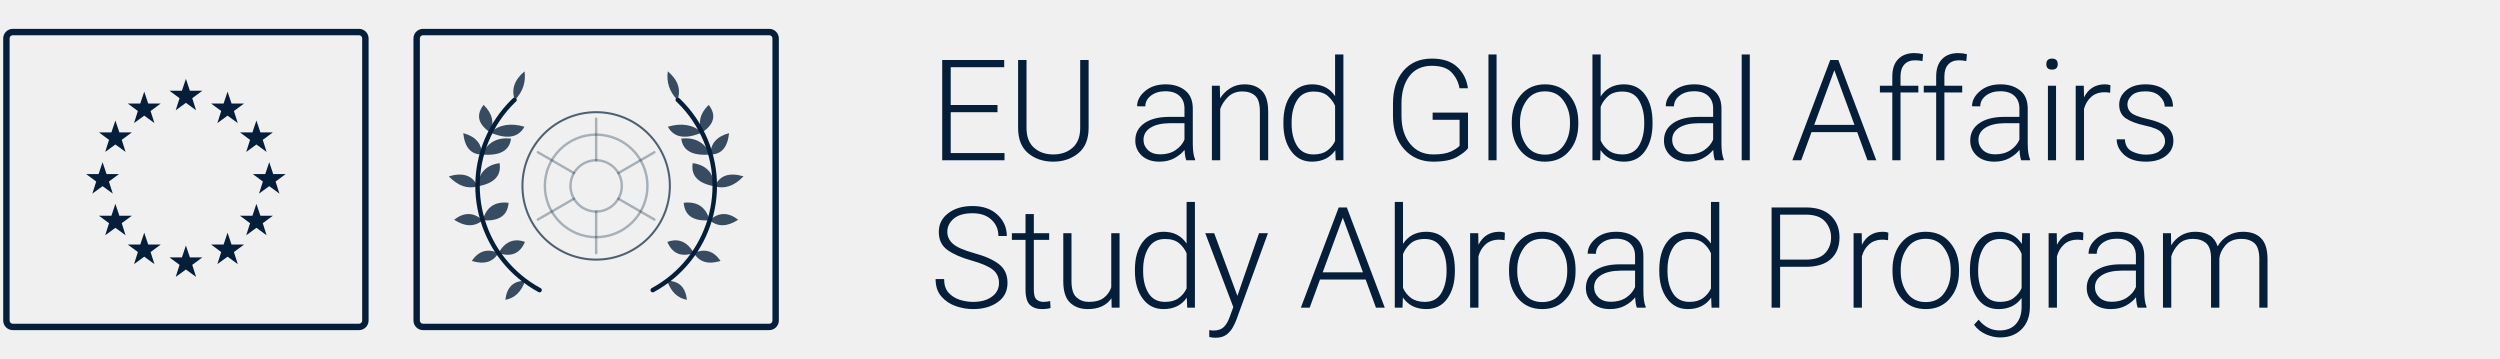
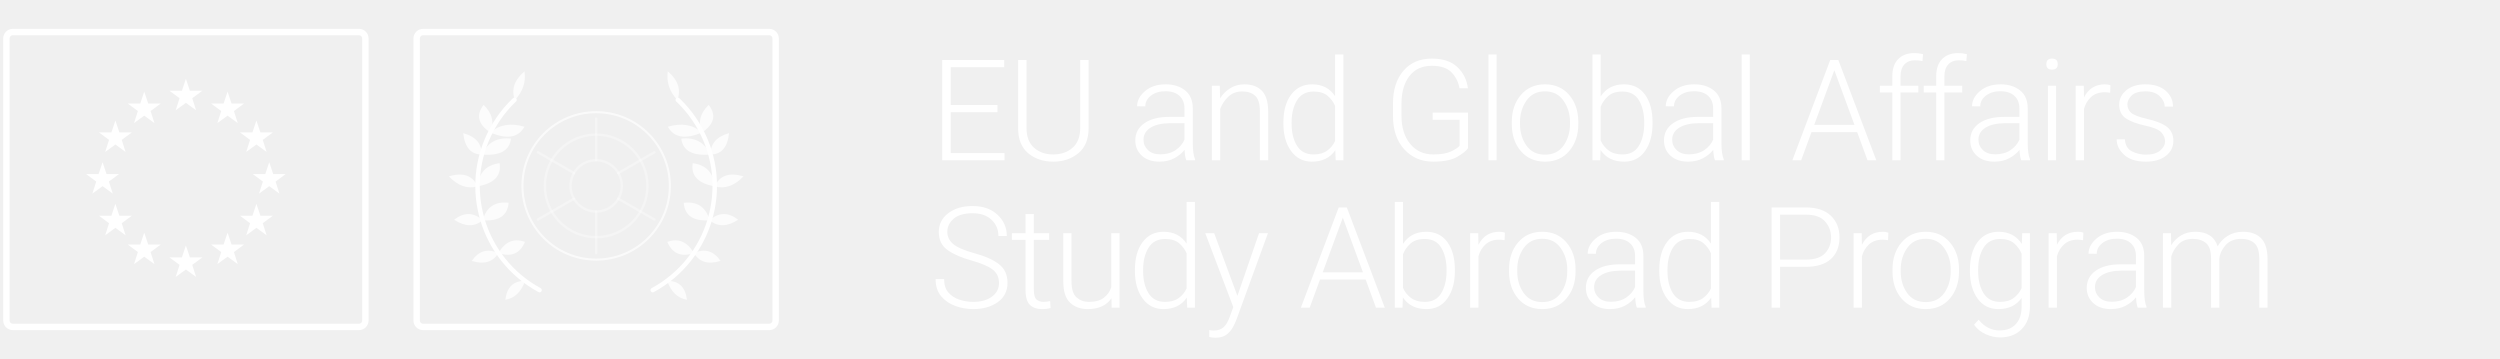
<svg xmlns="http://www.w3.org/2000/svg" viewBox="0 0 390 56" role="img" aria-labelledby="title">
  <defs>
    <path id="mark-star" d="M0-2.7.62-.85 2.57-.85.99.32 1.59 2.2 0 1.04-1.59 2.2-.99.32-2.57-.85-.62-.85Z" />
  </defs>
-   <g fill="none" stroke="#051e39" stroke-width="1" stroke-linecap="round" stroke-linejoin="round">
+   <g fill="none" stroke="#ffffff" stroke-width="1" stroke-linecap="round" stroke-linejoin="round">
    <rect x="1" y="5" width="56" height="46" rx="1" />
    <rect x="65" y="5" width="56" height="46" rx="1" />
  </g>
  <g transform="translate(0 -1.5)">
-     <circle cx="93" cy="30.5" r="11.5" fill="none" stroke="#051e39" stroke-width=".32" stroke-opacity=".68" />
+     <circle cx="93" cy="30.5" r="11.5" fill="none" stroke="#ffffff" stroke-width=".32" stroke-opacity=".68" />
    <g id="laurel-branch" transform="rotate(8.5 93 30.5)">
-       <circle cx="93" cy="30.5" r="18.5" fill="none" stroke="#051e39" stroke-width=".7" stroke-linecap="round" stroke-dasharray="34.872 116.239" transform="rotate(110 93 30.5)" />
-       <g fill="#051e39" fill-opacity=".78">
+       <circle cx="93" cy="30.5" r="18.5" fill="none" stroke="#ffffff" stroke-width=".7" stroke-linecap="round" stroke-dasharray="34.872 116.239" transform="rotate(110 93 30.5)" />
+       <g fill="#ffffff" fill-opacity=".78">
        <g transform="rotate(0.3074 93 30.5)">
          <path d="M86.2 45.5Q83.5 45.9 83.6 48.9Q85.7 48.2 86.2 45.5Z" transform="translate(-1.88 1.33)" />
        </g>
        <g transform="rotate(1.0003 93 30.5)">
          <path d="M82.5 42.8Q79.8 42.1 78.6 44.7Q81.6 45.1 82.5 42.8Z" transform="translate(-2.81 .55)" />
        </g>
        <g transform="rotate(1.6535 93 30.5)">
          <path d="M78.7 38.8Q76.3 37.3 74.3 39.5Q77.1 40.7 78.7 38.8Z" transform="translate(-2.18 .1)" />
        </g>
        <g transform="rotate(2.2692 93 30.5)">
          <path d="M76.1 34Q74.5 31.7 71.4 33.3Q73.9 35.1 76.1 34Z" transform="translate(-1.26 .03)" />
        </g>
        <g transform="rotate(2.8461 93 30.5)">
          <path d="M74.5 28.5Q74 26 71 25.8Q72 29 74.5 28.5Z" transform="translate(.05 .71)" />
        </g>
        <g transform="rotate(3.2694 93 30.5)">
          <path d="M75.2 23Q75.7 20.5 73.3 19Q72 21.7 75.2 23Z" transform="translate(-.07 2.71)" />
        </g>
        <g transform="rotate(4.0023 93 30.5)">
          <path d="M78 18.5Q79.4 16.2 78.5 13.8Q76.6 16.3 78 18.5Z" transform="translate(-.28 1.67)" />
        </g>
        <g transform="rotate(1.0003 93 30.5)">
          <path d="M82.5 42.8Q83.6 39.9 86.3 40.4Q85.6 43.3 82.5 42.8Z" transform="translate(-2.81 .55)" />
        </g>
        <g transform="rotate(1.6535 93 30.5)">
          <path d="M78.7 38.8Q79 35.6 82.2 35.4Q82.5 38.4 78.7 38.8Z" transform="translate(-2.18 .1)" />
        </g>
        <g transform="rotate(2.2692 93 30.5)">
          <path d="M76.1 34Q75.8 30.8 78.8 29.8Q79.8 32.6 76.1 34Z" transform="translate(-1.26 .03)" />
        </g>
        <g transform="rotate(2.8461 93 30.5)">
          <path d="M74.5 28.5Q73.9 25.4 76.7 23.8Q78.1 26.3 74.5 28.5Z" transform="translate(.05 .71) rotate(25 74.5 28.5)" />
        </g>
        <g transform="rotate(3.2694 93 30.5)">
          <path d="M75.2 23Q75.3 20.2 78.2 18.5Q79.1 21.3 75.2 23Z" transform="translate(-.07 2.71) rotate(35 75.2 23)" />
        </g>
      </g>
    </g>
    <use href="#laurel-branch" transform="translate(186 0) scale(-1 1)" />
-     <g fill="none" stroke="#051e39" stroke-width=".38" stroke-opacity=".31" stroke-linecap="round">
+     <g fill="none" stroke="#ffffff" stroke-width=".38" stroke-opacity=".31" stroke-linecap="round">
      <circle cx="93" cy="30.5" r="8" />
      <circle cx="93" cy="30.5" r="4" />
      <path d="M93 26.5v-6.5M96.46 28.5l5.63-3.25M96.46 32.5l5.63 3.25M93 34.5V41M89.54 32.5l-5.63 3.25M89.54 28.5l-5.63-3.25" />
    </g>
  </g>
-   <g fill="#051e39">
+   <g fill="#ffffff">
    <use href="#mark-star" x="29" y="15" />
    <use href="#mark-star" x="35.5" y="17" />
    <use href="#mark-star" x="40" y="21.5" />
    <use href="#mark-star" x="42" y="28" />
    <use href="#mark-star" x="40" y="34.5" />
    <use href="#mark-star" x="35.5" y="39" />
    <use href="#mark-star" x="29" y="41" />
    <use href="#mark-star" x="22.5" y="39" />
    <use href="#mark-star" x="18" y="34.5" />
    <use href="#mark-star" x="16" y="28" />
    <use href="#mark-star" x="18" y="21.5" />
    <use href="#mark-star" x="22.5" y="17" />
  </g>
-   <g fill="#051e39" font-family="Roboto, Arial, sans-serif" font-size="22" font-weight="300" letter-spacing="-.44">
+   <g fill="#ffffff" font-family="Roboto, Arial, sans-serif" font-size="22" font-weight="300" letter-spacing="-.44">
    <text x="145" y="25">EU and Global Affairs</text>
    <text x="145" y="48">Study Abroad Program</text>
  </g>
</svg>
